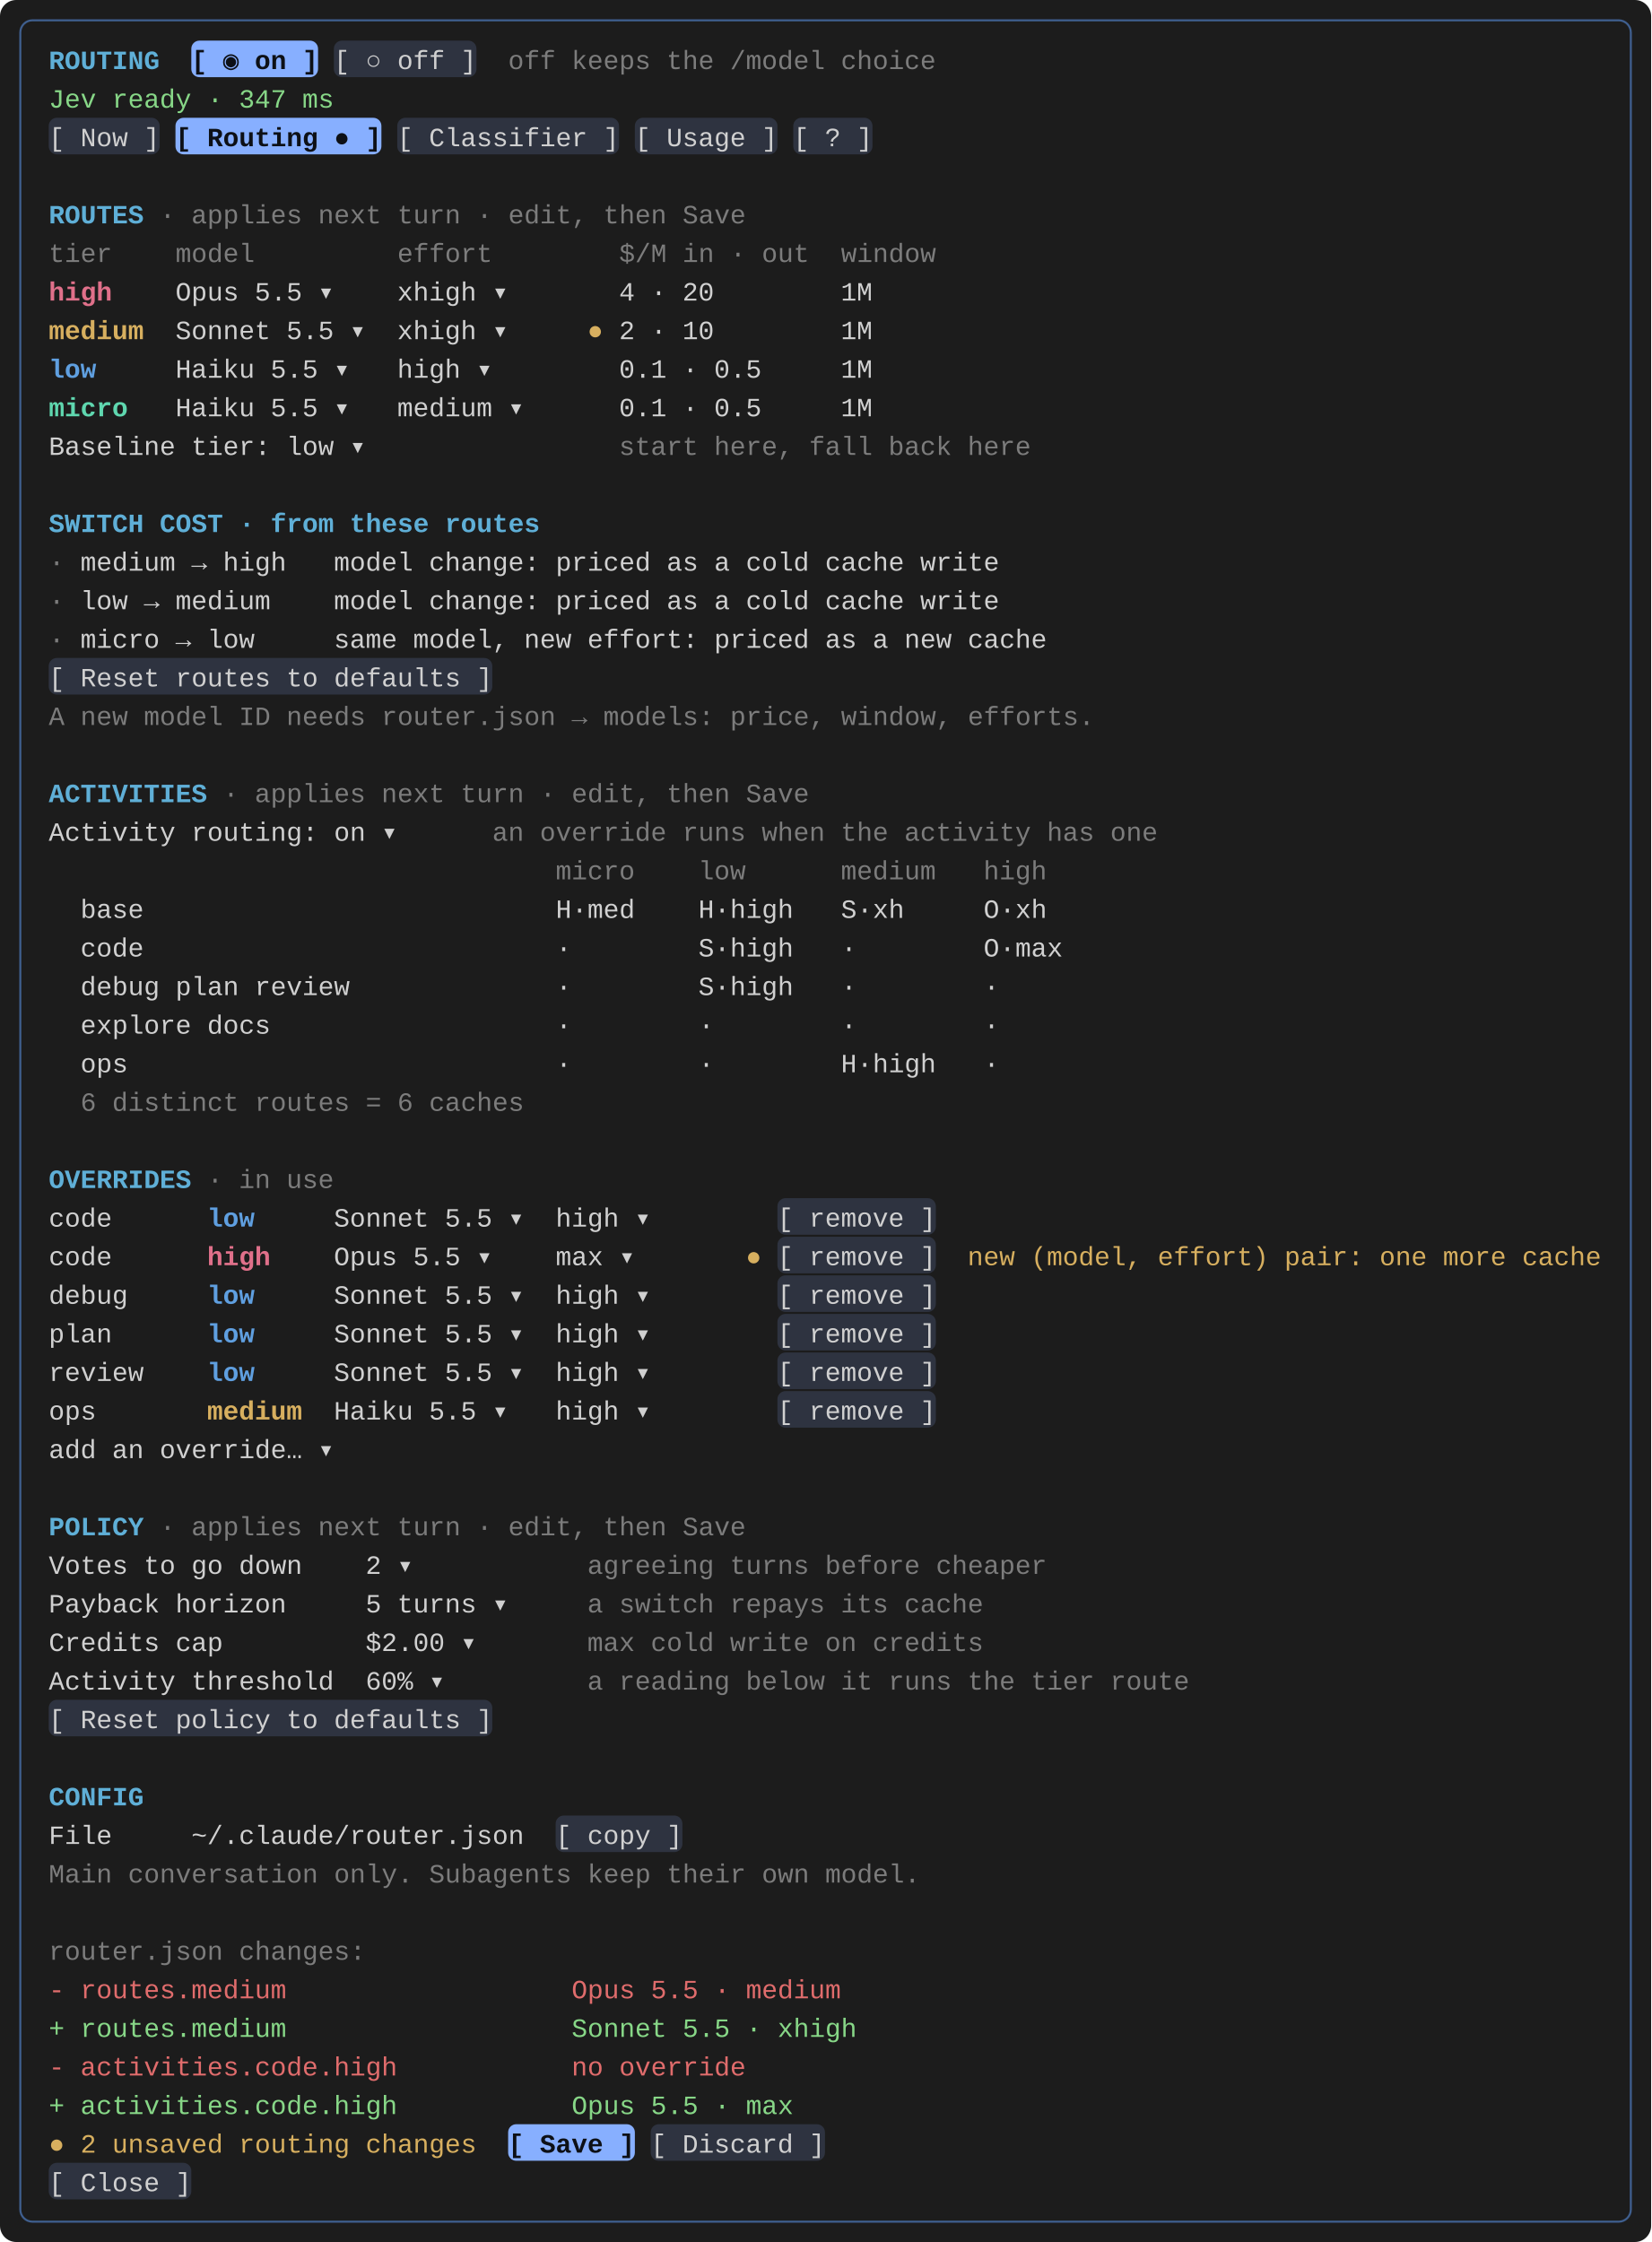
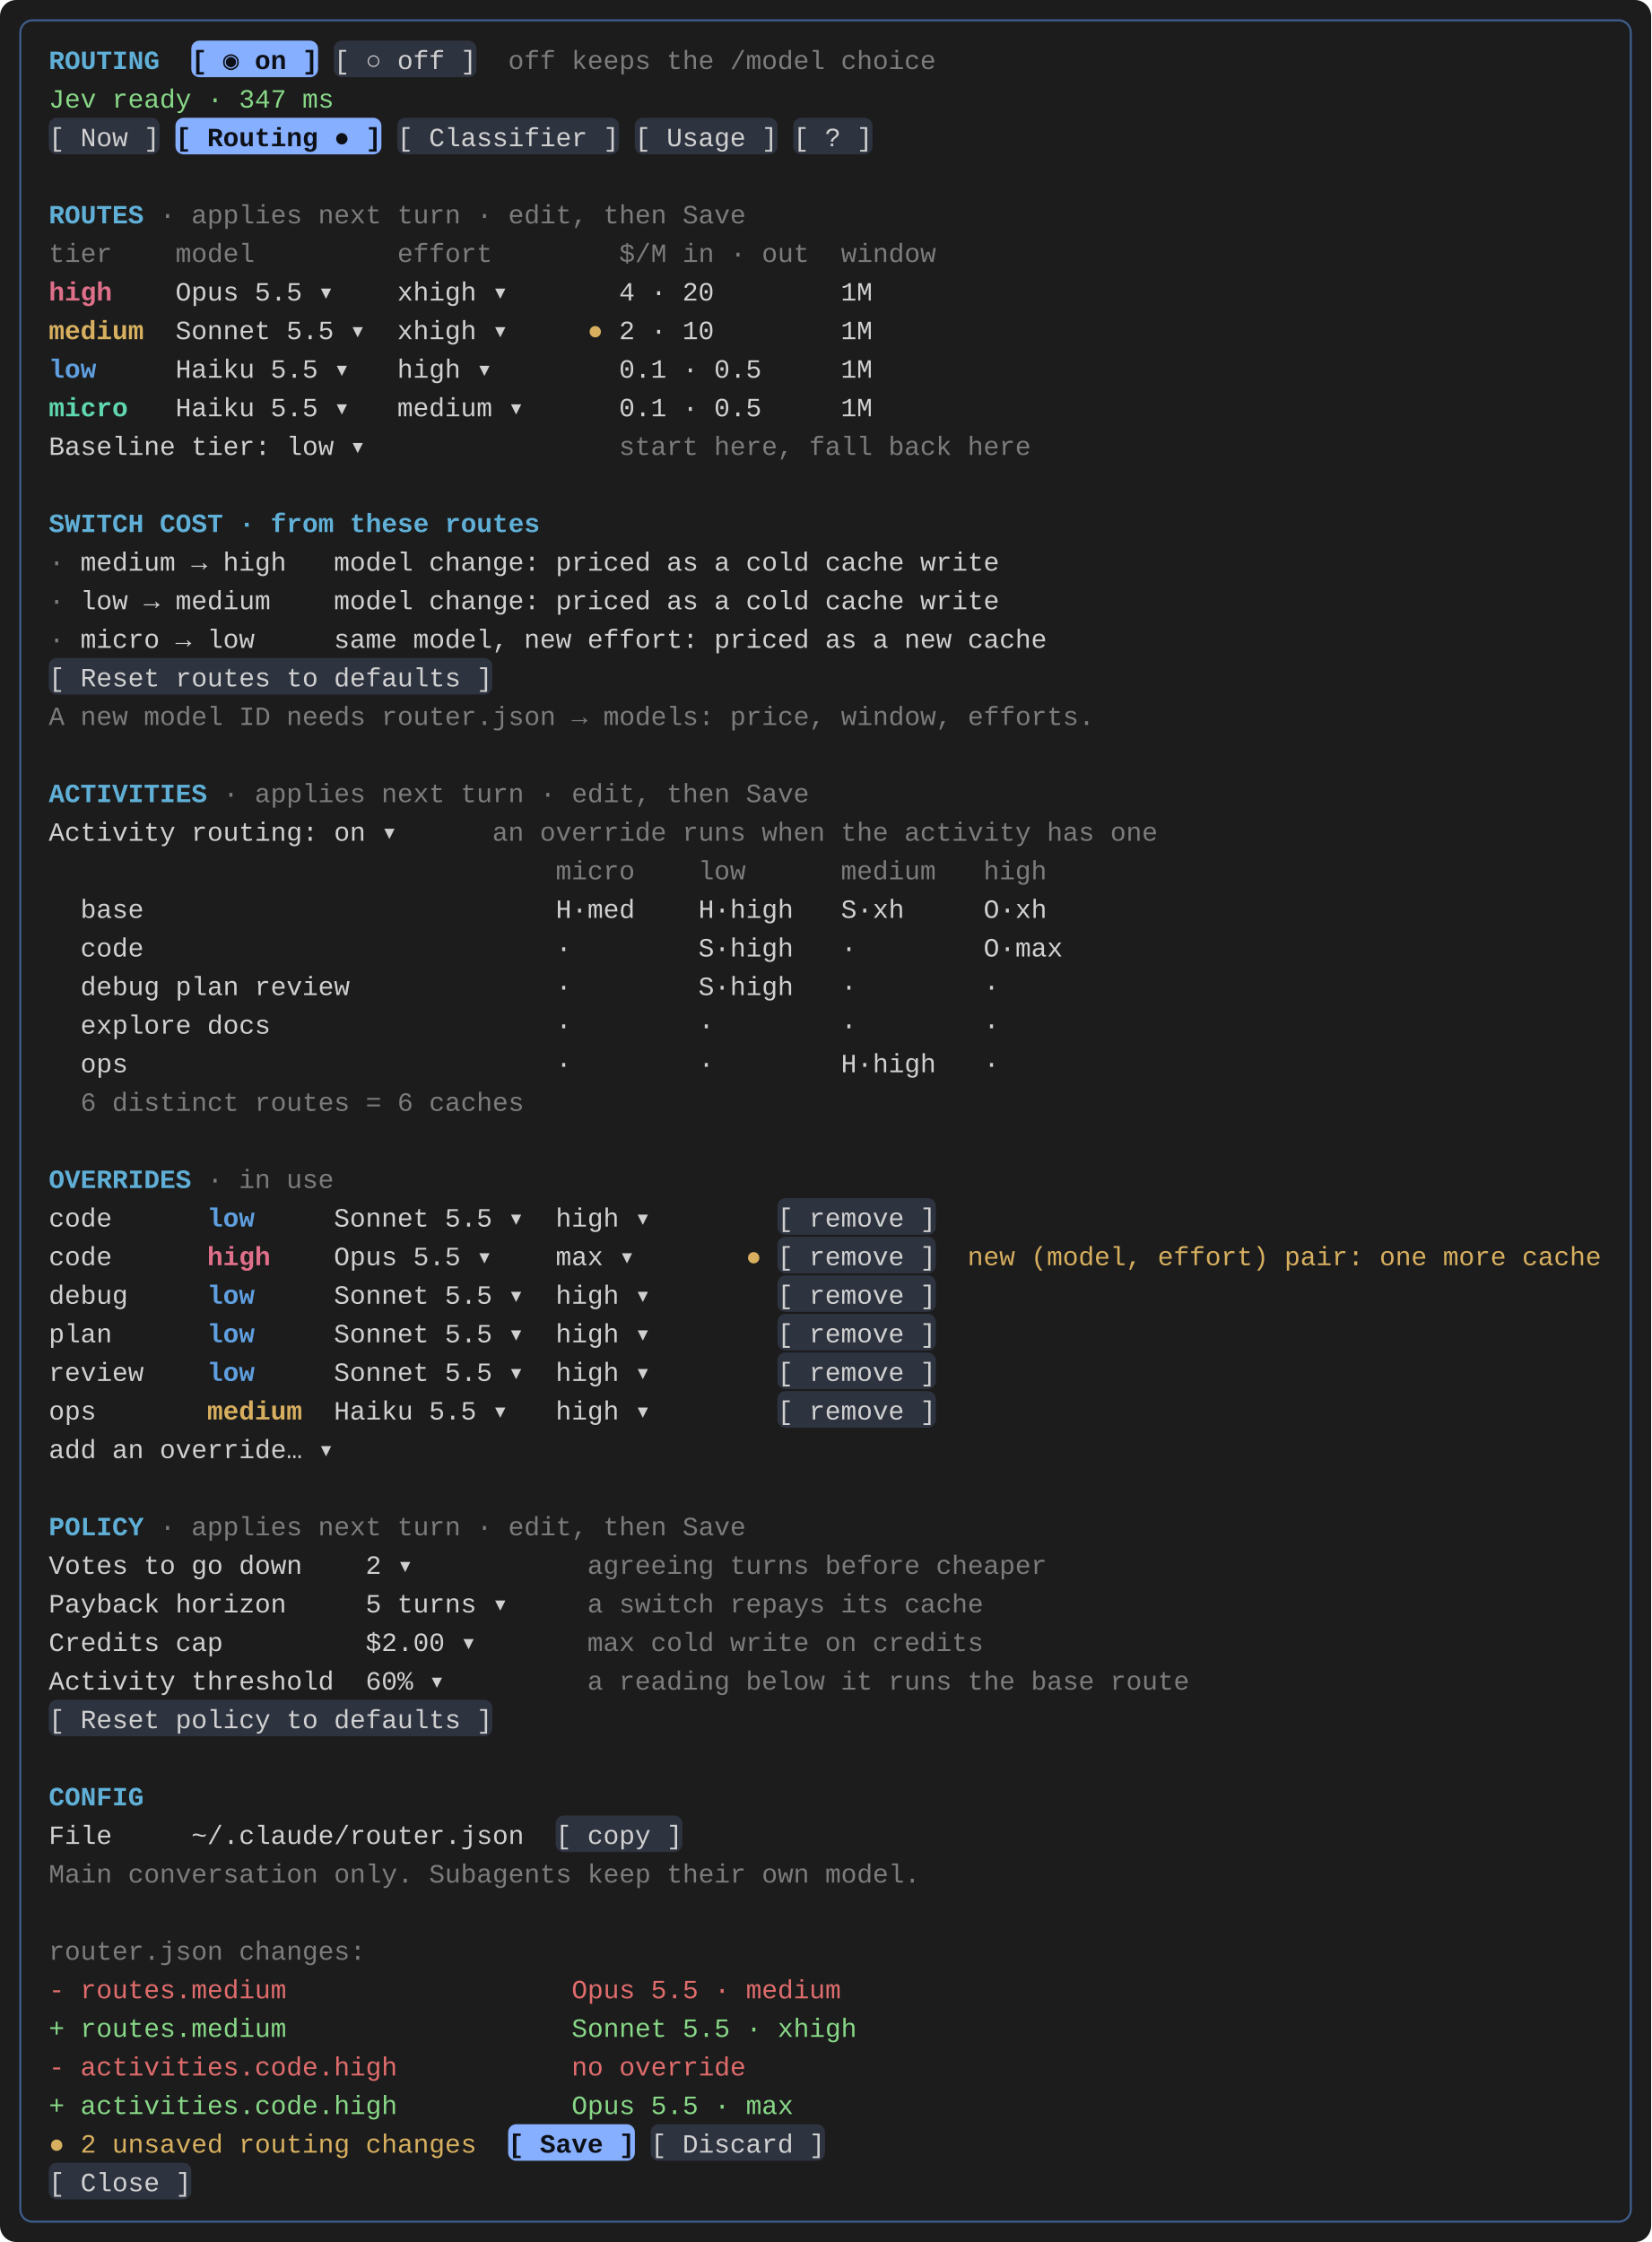
<svg xmlns="http://www.w3.org/2000/svg" viewBox="0 0 813 1104" role="img" aria-labelledby="title desc">
  <style>
    text { font-family: ui-monospace, SFMono-Regular, Menlo, Consolas, 'Liberation Mono', monospace; font-size: 13px; }
    .cap { font-family: system-ui, -apple-system, 'Segoe UI', sans-serif; font-size: 12px; fill: #9a988f; }
  </style>
  <rect width="813" height="1104" rx="8" fill="#1c1c1c" />
  <rect x="10" y="10" width="793" height="1084" rx="6" fill="none" stroke="#3f5f8f" />
  <text x="24.0" y="34" fill="#5fafd7" font-weight="700" xml:space="preserve">ROUTING</text>
  <rect x="94.2" y="20" width="62.4" height="18" rx="4" fill="#87afff" />
  <text x="94.2" y="34" fill="#0d1016" font-weight="700" xml:space="preserve">[ ◉ on ]</text>
  <rect x="164.4" y="20" width="70.2" height="18" rx="4" fill="#2e3340" />
  <text x="164.4" y="34" fill="#d0d0d0" xml:space="preserve">[ ○ off ]</text>
  <text x="234.6" y="34" fill="#7c7c7c" xml:space="preserve">  off keeps the /model choice</text>
  <text x="24.0" y="53" fill="#87d787" xml:space="preserve">Jev ready · 347 ms</text>
  <rect x="24.0" y="58" width="54.6" height="18" rx="4" fill="#2e3340" />
  <text x="24.0" y="72" fill="#d0d0d0" xml:space="preserve">[ Now ]</text>
  <rect x="86.4" y="58" width="101.4" height="18" rx="4" fill="#87afff" />
  <text x="86.4" y="72" fill="#0d1016" font-weight="700" xml:space="preserve">[ Routing ● ]</text>
  <rect x="195.6" y="58" width="109.2" height="18" rx="4" fill="#2e3340" />
  <text x="195.6" y="72" fill="#d0d0d0" xml:space="preserve">[ Classifier ]</text>
  <rect x="312.6" y="58" width="70.2" height="18" rx="4" fill="#2e3340" />
  <text x="312.6" y="72" fill="#d0d0d0" xml:space="preserve">[ Usage ]</text>
  <rect x="390.6" y="58" width="39.0" height="18" rx="4" fill="#2e3340" />
  <text x="390.6" y="72" fill="#d0d0d0" xml:space="preserve">[ ? ]</text>
  <text x="24.0" y="110" fill="#5fafd7" font-weight="700" xml:space="preserve">ROUTES</text>
  <text x="70.8" y="110" fill="#7c7c7c" xml:space="preserve"> · applies next turn · edit, then Save</text>
  <text x="24.0" y="129" fill="#7c7c7c" xml:space="preserve">tier    model         effort        $/M in · out  window</text>
  <text x="24.0" y="148" fill="#e0708a" font-weight="700" xml:space="preserve">high</text>
  <text x="86.4" y="148" fill="#d0d0d0" xml:space="preserve">Opus 5.5 ▾</text>
  <text x="195.6" y="148" fill="#d0d0d0" xml:space="preserve">xhigh ▾</text>
  <text x="304.8" y="148" fill="#d0d0d0" xml:space="preserve">4 · 20</text>
  <text x="414.0" y="148" fill="#d0d0d0" xml:space="preserve">1M</text>
  <text x="24.0" y="167" fill="#d7af5f" font-weight="700" xml:space="preserve">medium</text>
  <text x="86.4" y="167" fill="#d0d0d0" xml:space="preserve">Sonnet 5.5 ▾</text>
  <text x="195.6" y="167" fill="#d0d0d0" xml:space="preserve">xhigh ▾</text>
  <text x="289.2" y="167" fill="#d7af5f" xml:space="preserve">●</text>
  <text x="304.8" y="167" fill="#d0d0d0" xml:space="preserve">2 · 10</text>
  <text x="414.0" y="167" fill="#d0d0d0" xml:space="preserve">1M</text>
  <text x="24.0" y="186" fill="#5f9fe0" font-weight="700" xml:space="preserve">low</text>
  <text x="86.4" y="186" fill="#d0d0d0" xml:space="preserve">Haiku 5.5 ▾</text>
  <text x="195.6" y="186" fill="#d0d0d0" xml:space="preserve">high ▾</text>
  <text x="304.8" y="186" fill="#d0d0d0" xml:space="preserve">0.1 · 0.5</text>
  <text x="414.0" y="186" fill="#d0d0d0" xml:space="preserve">1M</text>
  <text x="24.0" y="205" fill="#5fd7af" font-weight="700" xml:space="preserve">micro</text>
  <text x="86.4" y="205" fill="#d0d0d0" xml:space="preserve">Haiku 5.5 ▾</text>
  <text x="195.6" y="205" fill="#d0d0d0" xml:space="preserve">medium ▾</text>
  <text x="304.8" y="205" fill="#d0d0d0" xml:space="preserve">0.1 · 0.5</text>
  <text x="414.0" y="205" fill="#d0d0d0" xml:space="preserve">1M</text>
  <text x="24.0" y="224" fill="#d0d0d0" xml:space="preserve">Baseline tier: low ▾</text>
  <text x="304.8" y="224" fill="#7c7c7c" xml:space="preserve">start here, fall back here</text>
  <text x="24.0" y="262" fill="#5fafd7" font-weight="700" xml:space="preserve">SWITCH COST · from these routes</text>
  <text x="24.0" y="281" fill="#7c7c7c" xml:space="preserve">· </text>
  <text x="39.6" y="281" fill="#d0d0d0" xml:space="preserve">medium → high   </text>
  <text x="164.4" y="281" fill="#d0d0d0" xml:space="preserve">model change: priced as a cold cache write</text>
  <text x="24.0" y="300" fill="#7c7c7c" xml:space="preserve">· </text>
  <text x="39.6" y="300" fill="#d0d0d0" xml:space="preserve">low → medium    </text>
  <text x="164.4" y="300" fill="#d0d0d0" xml:space="preserve">model change: priced as a cold cache write</text>
  <text x="24.0" y="319" fill="#7c7c7c" xml:space="preserve">· </text>
  <text x="39.6" y="319" fill="#d0d0d0" xml:space="preserve">micro → low     </text>
  <text x="164.4" y="319" fill="#d0d0d0" xml:space="preserve">same model, new effort: priced as a new cache</text>
  <rect x="24.0" y="324" width="218.4" height="18" rx="4" fill="#2e3340" />
  <text x="24.0" y="338" fill="#d0d0d0" xml:space="preserve">[ Reset routes to defaults ]</text>
  <text x="24.0" y="357" fill="#7c7c7c" xml:space="preserve">A new model ID needs router.json → models: price, window, efforts.</text>
  <text x="24.0" y="395" fill="#5fafd7" font-weight="700" xml:space="preserve">ACTIVITIES</text>
  <text x="102.0" y="395" fill="#7c7c7c" xml:space="preserve"> · applies next turn · edit, then Save</text>
  <text x="24.0" y="414" fill="#d0d0d0" xml:space="preserve">Activity routing: on ▾</text>
  <text x="242.4" y="414" fill="#7c7c7c" xml:space="preserve">an override runs when the activity has one</text>
  <text x="273.6" y="433" fill="#7c7c7c" xml:space="preserve">micro    low      medium   high     </text>
  <text x="24.0" y="452" fill="#d0d0d0" xml:space="preserve">  base                          H·med    H·high   S·xh     O·xh     </text>
  <text x="24.0" y="471" fill="#d0d0d0" xml:space="preserve">  code                          ·        S·high   ·        O·max    </text>
  <text x="24.0" y="490" fill="#d0d0d0" xml:space="preserve">  debug plan review             ·        S·high   ·        ·        </text>
  <text x="24.0" y="509" fill="#d0d0d0" xml:space="preserve">  explore docs                  ·        ·        ·        ·        </text>
  <text x="24.0" y="528" fill="#d0d0d0" xml:space="preserve">  ops                           ·        ·        H·high   ·        </text>
  <text x="24.0" y="547" fill="#7c7c7c" xml:space="preserve">  6 distinct routes = 6 caches</text>
  <text x="24.0" y="585" fill="#5fafd7" font-weight="700" xml:space="preserve">OVERRIDES</text>
  <text x="94.2" y="585" fill="#7c7c7c" xml:space="preserve"> · in use</text>
  <text x="24.0" y="604" fill="#d0d0d0" xml:space="preserve">code</text>
  <text x="102.0" y="604" fill="#5f9fe0" font-weight="700" xml:space="preserve">low</text>
  <text x="164.4" y="604" fill="#d0d0d0" xml:space="preserve">Sonnet 5.5 ▾</text>
  <text x="273.6" y="604" fill="#d0d0d0" xml:space="preserve">high ▾</text>
  <rect x="382.8" y="590" width="78.0" height="18" rx="4" fill="#2e3340" />
  <text x="382.8" y="604" fill="#d0d0d0" xml:space="preserve">[ remove ]</text>
  <text x="24.0" y="623" fill="#d0d0d0" xml:space="preserve">code</text>
  <text x="102.0" y="623" fill="#e0708a" font-weight="700" xml:space="preserve">high</text>
  <text x="164.4" y="623" fill="#d0d0d0" xml:space="preserve">Opus 5.5 ▾</text>
  <text x="273.6" y="623" fill="#d0d0d0" xml:space="preserve">max ▾</text>
  <text x="367.2" y="623" fill="#d7af5f" xml:space="preserve">●</text>
  <rect x="382.8" y="609" width="78.0" height="18" rx="4" fill="#2e3340" />
  <text x="382.8" y="623" fill="#d0d0d0" xml:space="preserve">[ remove ]</text>
  <text x="460.8" y="623" fill="#d7af5f" xml:space="preserve">  new (model, effort) pair: one more cache</text>
  <text x="24.0" y="642" fill="#d0d0d0" xml:space="preserve">debug</text>
  <text x="102.0" y="642" fill="#5f9fe0" font-weight="700" xml:space="preserve">low</text>
  <text x="164.4" y="642" fill="#d0d0d0" xml:space="preserve">Sonnet 5.5 ▾</text>
  <text x="273.6" y="642" fill="#d0d0d0" xml:space="preserve">high ▾</text>
  <rect x="382.8" y="628" width="78.0" height="18" rx="4" fill="#2e3340" />
  <text x="382.8" y="642" fill="#d0d0d0" xml:space="preserve">[ remove ]</text>
  <text x="24.0" y="661" fill="#d0d0d0" xml:space="preserve">plan</text>
  <text x="102.0" y="661" fill="#5f9fe0" font-weight="700" xml:space="preserve">low</text>
  <text x="164.4" y="661" fill="#d0d0d0" xml:space="preserve">Sonnet 5.5 ▾</text>
  <text x="273.6" y="661" fill="#d0d0d0" xml:space="preserve">high ▾</text>
  <rect x="382.8" y="647" width="78.0" height="18" rx="4" fill="#2e3340" />
  <text x="382.8" y="661" fill="#d0d0d0" xml:space="preserve">[ remove ]</text>
  <text x="24.0" y="680" fill="#d0d0d0" xml:space="preserve">review</text>
  <text x="102.0" y="680" fill="#5f9fe0" font-weight="700" xml:space="preserve">low</text>
  <text x="164.4" y="680" fill="#d0d0d0" xml:space="preserve">Sonnet 5.5 ▾</text>
  <text x="273.6" y="680" fill="#d0d0d0" xml:space="preserve">high ▾</text>
  <rect x="382.8" y="666" width="78.0" height="18" rx="4" fill="#2e3340" />
  <text x="382.8" y="680" fill="#d0d0d0" xml:space="preserve">[ remove ]</text>
  <text x="24.0" y="699" fill="#d0d0d0" xml:space="preserve">ops</text>
  <text x="102.0" y="699" fill="#d7af5f" font-weight="700" xml:space="preserve">medium</text>
  <text x="164.4" y="699" fill="#d0d0d0" xml:space="preserve">Haiku 5.5 ▾</text>
  <text x="273.6" y="699" fill="#d0d0d0" xml:space="preserve">high ▾</text>
  <rect x="382.8" y="685" width="78.0" height="18" rx="4" fill="#2e3340" />
  <text x="382.8" y="699" fill="#d0d0d0" xml:space="preserve">[ remove ]</text>
  <text x="24.0" y="718" fill="#d0d0d0" xml:space="preserve">add an override… ▾</text>
  <text x="24.0" y="756" fill="#5fafd7" font-weight="700" xml:space="preserve">POLICY</text>
  <text x="70.8" y="756" fill="#7c7c7c" xml:space="preserve"> · applies next turn · edit, then Save</text>
  <text x="24.0" y="775" fill="#d0d0d0" xml:space="preserve">Votes to go down</text>
  <text x="180.0" y="775" fill="#d0d0d0" xml:space="preserve">2 ▾</text>
  <text x="289.2" y="775" fill="#7c7c7c" xml:space="preserve">agreeing turns before cheaper</text>
  <text x="24.0" y="794" fill="#d0d0d0" xml:space="preserve">Payback horizon</text>
  <text x="180.0" y="794" fill="#d0d0d0" xml:space="preserve">5 turns ▾</text>
  <text x="289.2" y="794" fill="#7c7c7c" xml:space="preserve">a switch repays its cache</text>
  <text x="24.0" y="813" fill="#d0d0d0" xml:space="preserve">Credits cap</text>
  <text x="180.0" y="813" fill="#d0d0d0" xml:space="preserve">$2.00 ▾</text>
  <text x="289.2" y="813" fill="#7c7c7c" xml:space="preserve">max cold write on credits</text>
  <text x="24.0" y="832" fill="#d0d0d0" xml:space="preserve">Activity threshold</text>
  <text x="180.0" y="832" fill="#d0d0d0" xml:space="preserve">60% ▾</text>
-   <text x="289.2" y="832" fill="#7c7c7c" xml:space="preserve">a reading below it runs the tier route</text>
+   <text x="289.2" y="832" fill="#7c7c7c" xml:space="preserve">a reading below it runs the base route</text>
  <rect x="24.0" y="837" width="218.4" height="18" rx="4" fill="#2e3340" />
  <text x="24.0" y="851" fill="#d0d0d0" xml:space="preserve">[ Reset policy to defaults ]</text>
  <text x="24.0" y="889" fill="#5fafd7" font-weight="700" xml:space="preserve">CONFIG</text>
  <text x="24.0" y="908" fill="#d0d0d0" xml:space="preserve">File     ~/.claude/router.json  </text>
  <rect x="273.6" y="894" width="62.4" height="18" rx="4" fill="#2e3340" />
  <text x="273.6" y="908" fill="#d0d0d0" xml:space="preserve">[ copy ]</text>
  <text x="24.0" y="927" fill="#7c7c7c" xml:space="preserve">Main conversation only. Subagents keep their own model.</text>
  <text x="24.0" y="965" fill="#7c7c7c" xml:space="preserve">router.json changes:</text>
  <text x="24.0" y="984" fill="#e06c6c" xml:space="preserve">- routes.medium                  Opus 5.5 · medium</text>
  <text x="24.0" y="1003" fill="#87d787" xml:space="preserve">+ routes.medium                  Sonnet 5.5 · xhigh</text>
  <text x="24.0" y="1022" fill="#e06c6c" xml:space="preserve">- activities.code.high           no override</text>
  <text x="24.0" y="1041" fill="#87d787" xml:space="preserve">+ activities.code.high           Opus 5.5 · max</text>
  <text x="24.0" y="1060" fill="#d7af5f" xml:space="preserve">● 2 unsaved routing changes  </text>
  <rect x="250.2" y="1046" width="62.4" height="18" rx="4" fill="#87afff" />
  <text x="250.2" y="1060" fill="#0d1016" font-weight="700" xml:space="preserve">[ Save ]</text>
  <rect x="320.4" y="1046" width="85.8" height="18" rx="4" fill="#2e3340" />
  <text x="320.4" y="1060" fill="#d0d0d0" xml:space="preserve">[ Discard ]</text>
  <rect x="24.0" y="1065" width="70.2" height="18" rx="4" fill="#2e3340" />
  <text x="24.0" y="1079" fill="#d0d0d0" xml:space="preserve">[ Close ]</text>
</svg>
